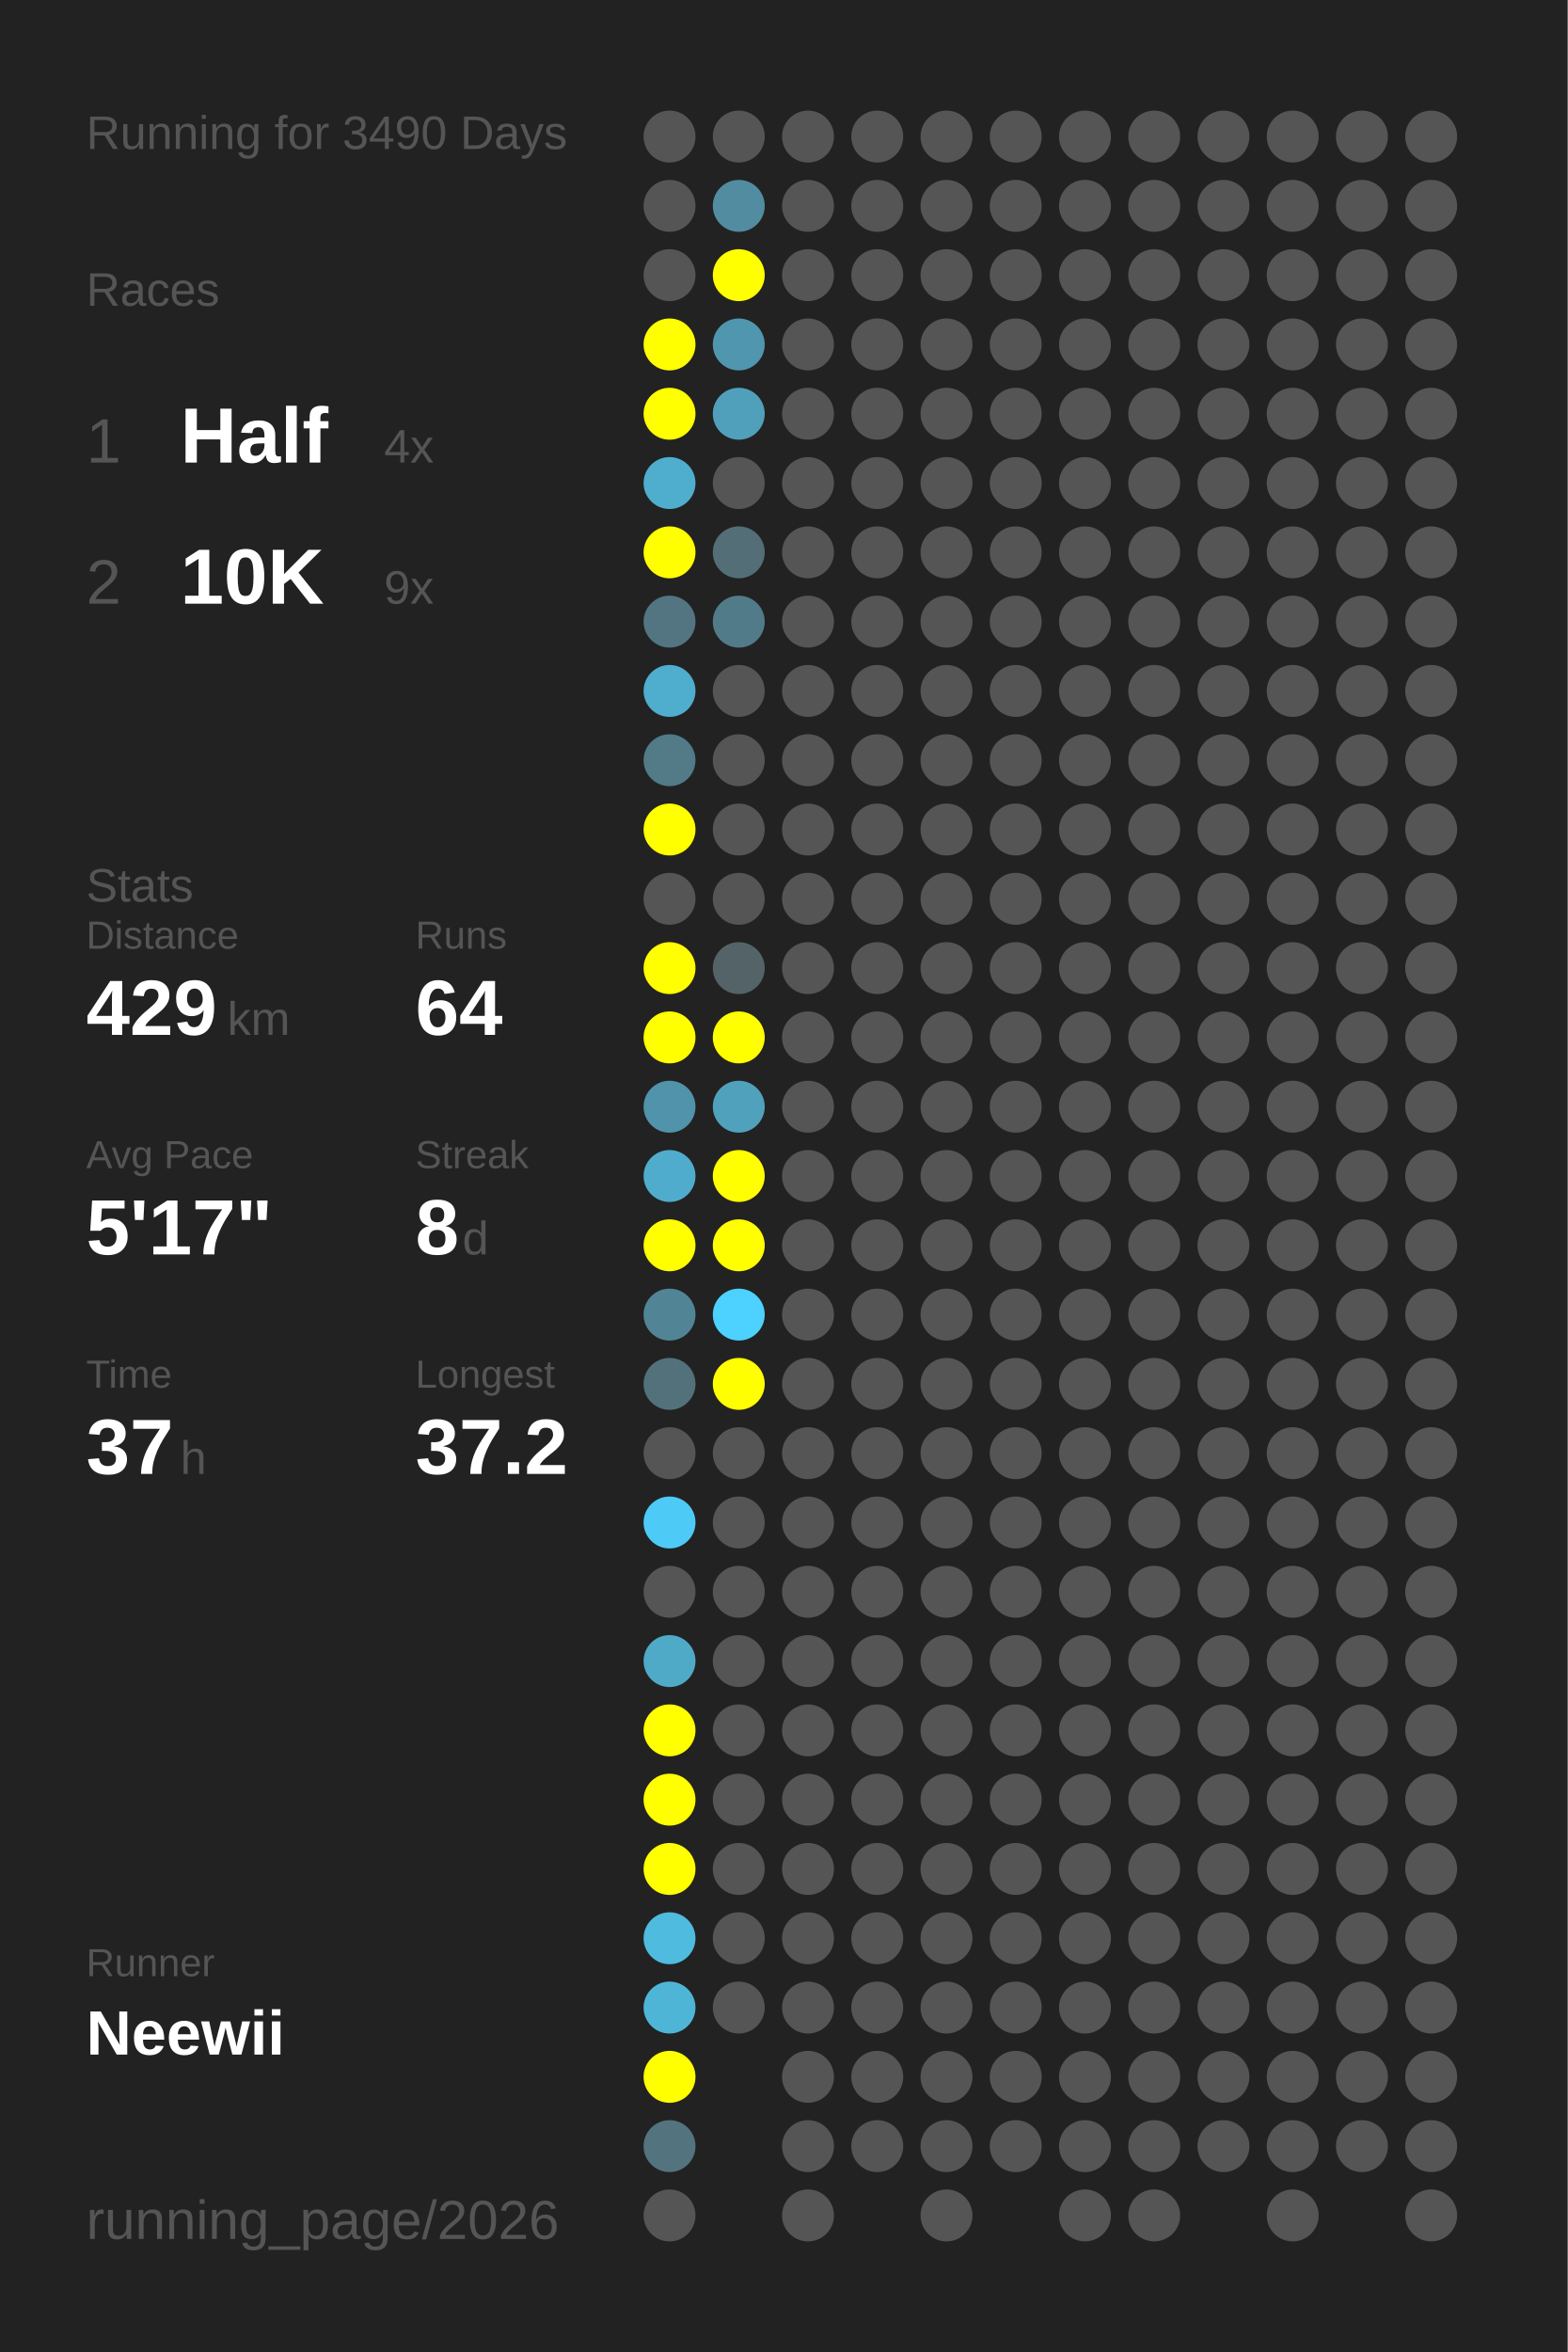
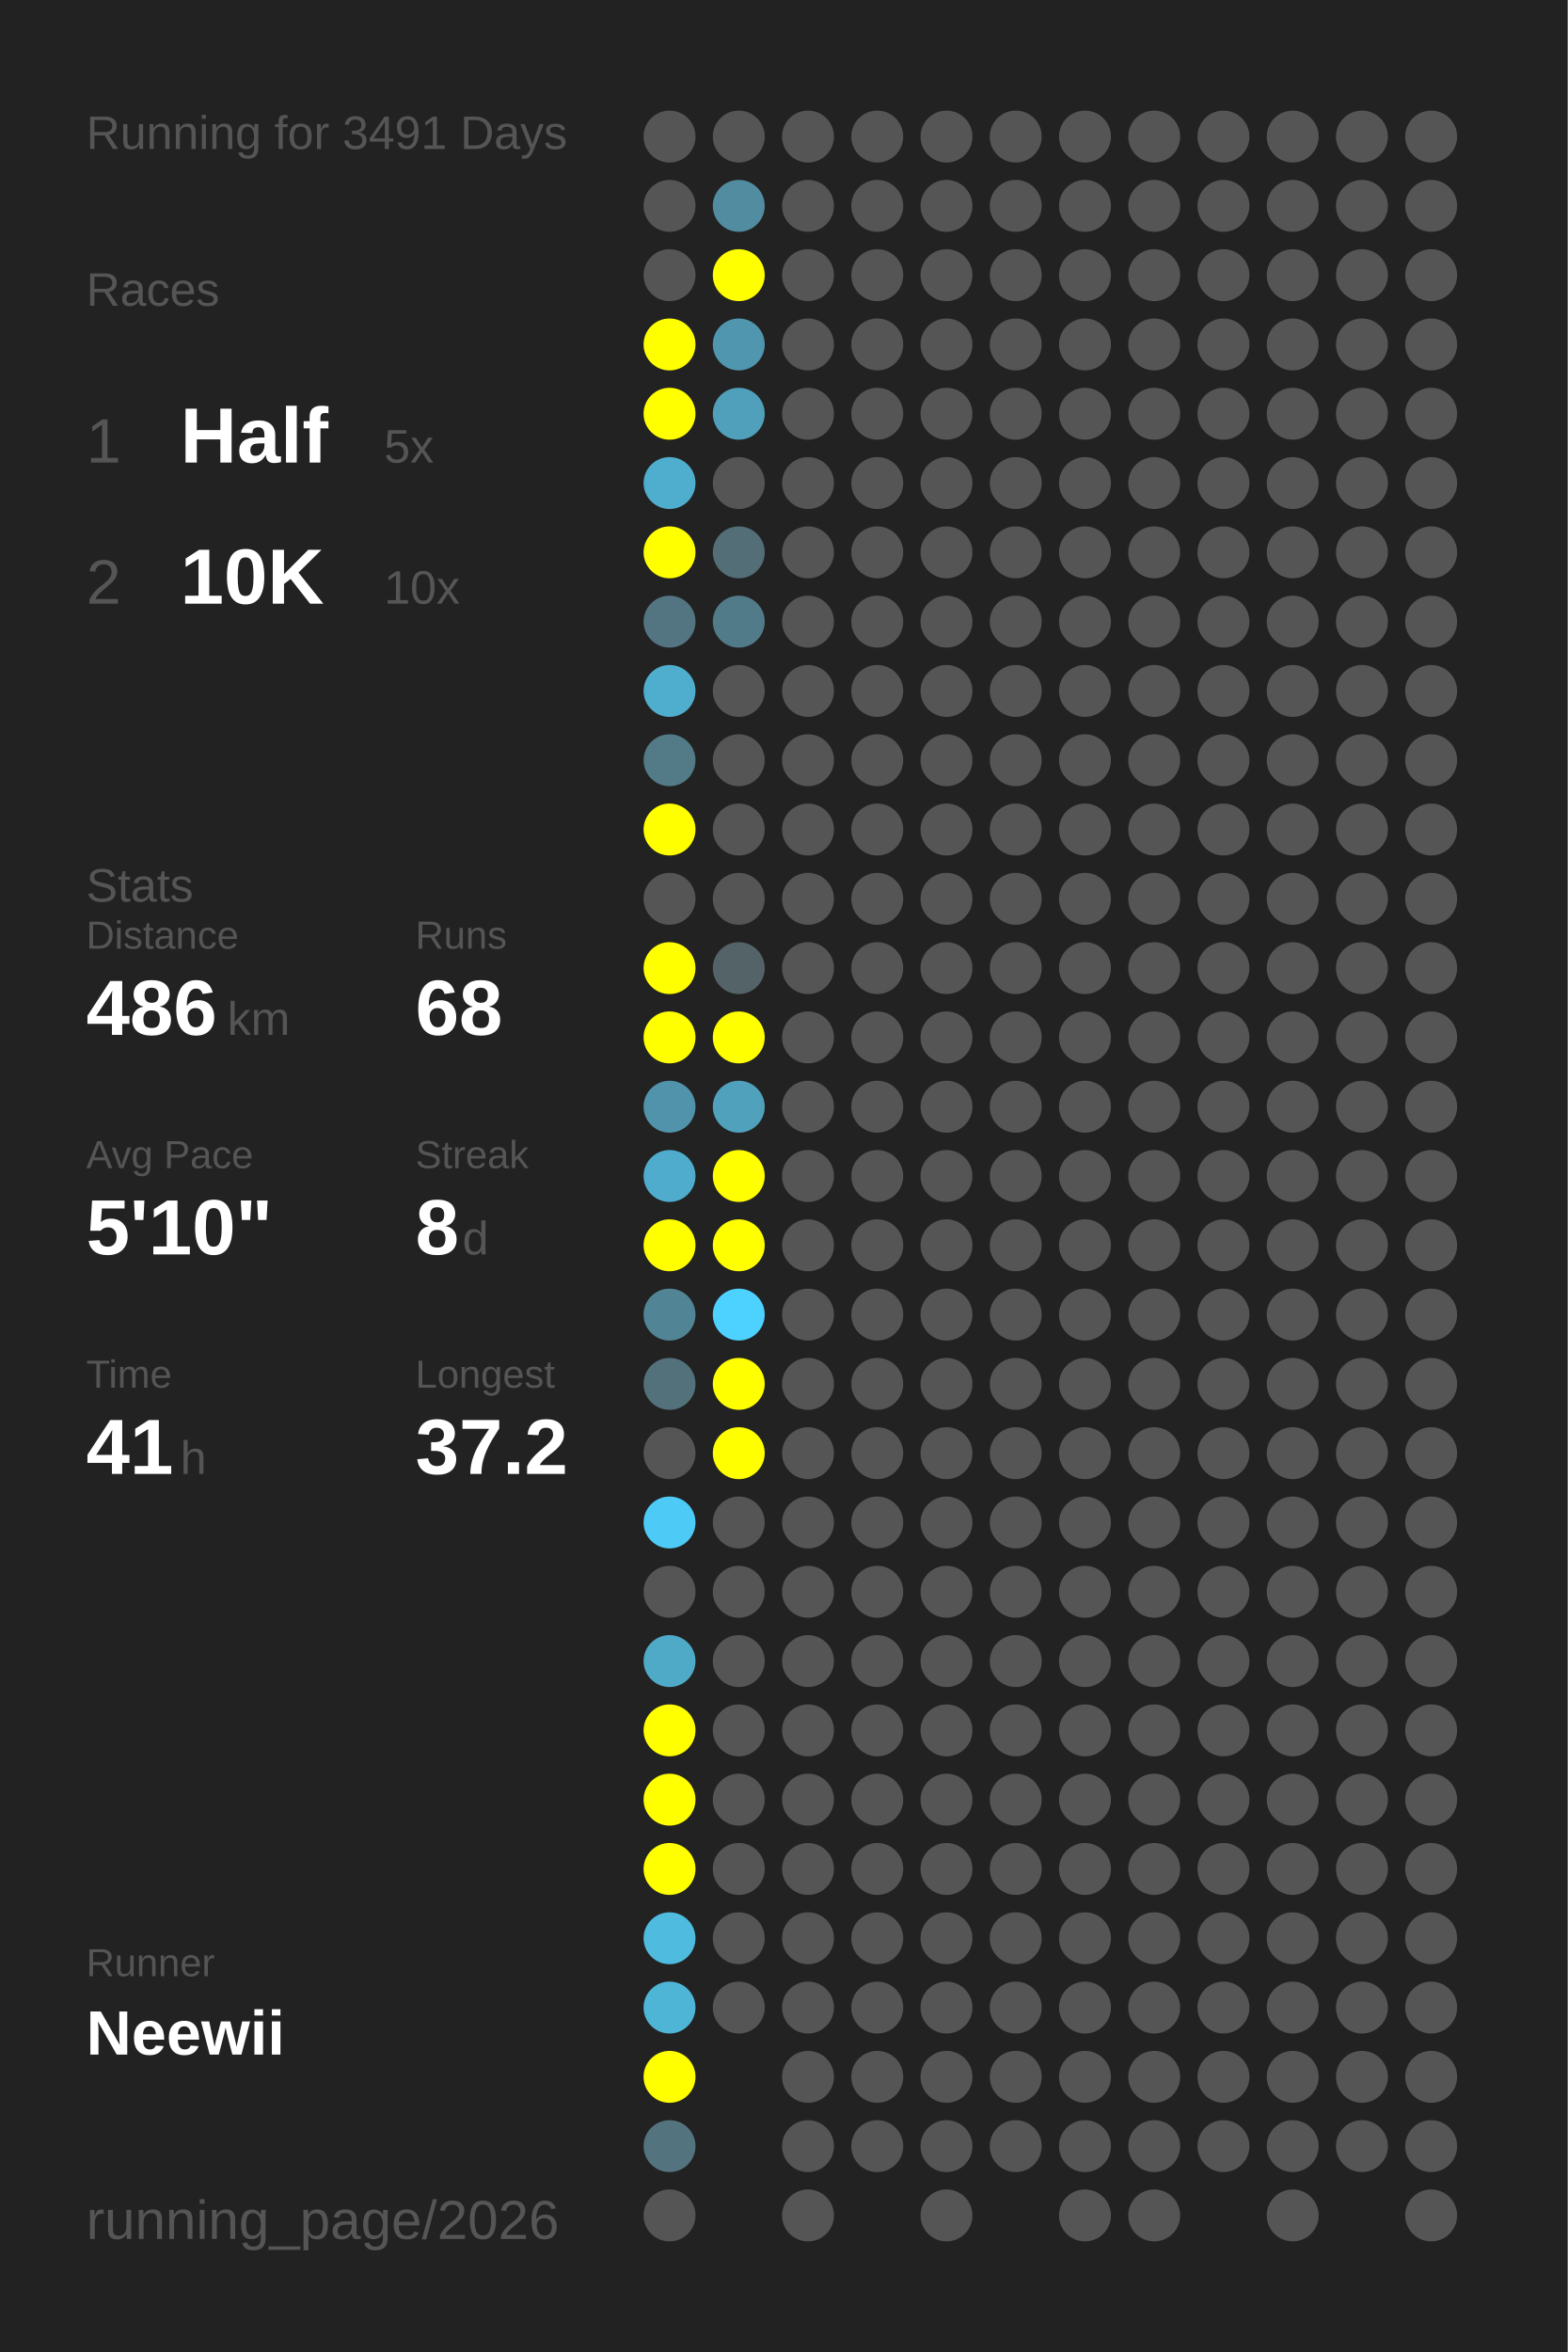
<svg xmlns="http://www.w3.org/2000/svg" baseProfile="full" height="300mm" version="1.1" viewBox="0,0,200,300" width="200mm">
  <defs />
  <rect fill="#222222" height="300" width="200" x="0" y="0" />
-   <text fill="#555555" style="font-size:6px; font-family:Arial;" x="11" y="19">Running for 3490 Days</text>
+   <text fill="#555555" style="font-size:6px; font-family:Arial;" x="11" y="19">Running for 3491 Days</text>
  <text fill="#555555" style="font-size:6px; font-family:Arial;" x="11" y="39">Races</text>
  <text fill="#555555" style="font-size:8px; font-family:Arial;" x="11" y="59">1</text>
  <text fill="#FFFFFF" style="font-size:10px; font-family:Arial; font-weight:bold;" x="23" y="59">Half</text>
-   <text fill="#555555" style="font-size:6px; font-family:Arial;" x="49" y="59">4x</text>
+   <text fill="#555555" style="font-size:6px; font-family:Arial;" x="49" y="59">5x</text>
  <text fill="#555555" style="font-size:8px; font-family:Arial;" x="11" y="77">2</text>
  <text fill="#FFFFFF" style="font-size:10px; font-family:Arial; font-weight:bold;" x="23" y="77">10K</text>
-   <text fill="#555555" style="font-size:6px; font-family:Arial;" x="49" y="77">9x</text>
+   <text fill="#555555" style="font-size:6px; font-family:Arial;" x="49" y="77">10x</text>
  <text fill="#555555" style="font-size:6px; font-family:Arial;" x="11" y="115">Stats</text>
  <text fill="#555555" style="font-size:5px; font-family:Arial;" x="11" y="121">Distance</text>
-   <text fill="#FFFFFF" style="font-size:10px; font-family:Arial; font-weight:bold;" x="11" y="132">429</text>
+   <text fill="#FFFFFF" style="font-size:10px; font-family:Arial; font-weight:bold;" x="11" y="132">486</text>
  <text fill="#555555" style="font-size:6px; font-family:Arial;" x="29" y="132">km</text>
  <text fill="#555555" style="font-size:5px; font-family:Arial;" x="53" y="121">Runs</text>
-   <text fill="#FFFFFF" style="font-size:10px; font-family:Arial; font-weight:bold;" x="53" y="132">64</text>
+   <text fill="#FFFFFF" style="font-size:10px; font-family:Arial; font-weight:bold;" x="53" y="132">68</text>
  <text fill="#555555" style="font-size:5px; font-family:Arial;" x="11" y="149">Avg Pace</text>
-   <text fill="#FFFFFF" style="font-size:10px; font-family:Arial; font-weight:bold;" x="11" y="160">5'17"</text>
+   <text fill="#FFFFFF" style="font-size:10px; font-family:Arial; font-weight:bold;" x="11" y="160">5'10"</text>
  <text fill="#555555" style="font-size:5px; font-family:Arial;" x="53" y="149">Streak</text>
  <text fill="#FFFFFF" style="font-size:10px; font-family:Arial; font-weight:bold;" x="53" y="160">8</text>
  <text fill="#555555" style="font-size:6px; font-family:Arial;" x="59" y="160">d</text>
  <text fill="#555555" style="font-size:5px; font-family:Arial;" x="11" y="177">Time</text>
-   <text fill="#FFFFFF" style="font-size:10px; font-family:Arial; font-weight:bold;" x="11" y="188">37</text>
+   <text fill="#FFFFFF" style="font-size:10px; font-family:Arial; font-weight:bold;" x="11" y="188">41</text>
  <text fill="#555555" style="font-size:6px; font-family:Arial;" x="23" y="188">h</text>
  <text fill="#555555" style="font-size:5px; font-family:Arial;" x="53" y="177">Longest</text>
  <text fill="#FFFFFF" style="font-size:10px; font-family:Arial; font-weight:bold;" x="53" y="188">37.2</text>
  <text fill="#555555" style="font-size:5px; font-family:Arial;" x="11" y="252.065">Runner</text>
  <text fill="#FFFFFF" style="font-size:8px; font-family:Arial; font-weight:bold;" x="11" y="262.065">Neewii</text>
  <text fill="#555555" style="font-size:7px; font-family:Arial;" x="11" y="285.581">running_page/2026</text>
  <circle cx="85.417" cy="17.419" fill="#555555" r="3.312" />
  <circle cx="85.417" cy="26.258" fill="#555555" r="3.312" />
  <circle cx="85.417" cy="35.097" fill="#555555" r="3.312" />
  <circle cx="85.417" cy="43.935" fill="#FFFF00" r="3.312" />
  <circle cx="85.417" cy="52.774" fill="#FFFF00" r="3.312" />
  <circle cx="85.417" cy="61.613" fill="#4fadcd" r="3.312" />
  <circle cx="85.417" cy="70.452" fill="#FFFF00" r="3.312" />
  <circle cx="85.417" cy="79.29" fill="#527581" r="3.312" />
  <circle cx="85.417" cy="88.129" fill="#4fadcd" r="3.312" />
  <circle cx="85.417" cy="96.968" fill="#527a87" r="3.312" />
  <circle cx="85.417" cy="105.806" fill="#FFFF00" r="3.312" />
  <circle cx="85.417" cy="114.645" fill="#555555" r="3.312" />
  <circle cx="85.417" cy="123.484" fill="#FFFF00" r="3.312" />
  <circle cx="85.417" cy="132.323" fill="#FFFF00" r="3.312" />
  <circle cx="85.417" cy="141.161" fill="#5093aa" r="3.312" />
  <circle cx="85.417" cy="150" fill="#4faccc" r="3.312" />
  <circle cx="85.417" cy="158.839" fill="#FFFF00" r="3.312" />
  <circle cx="85.417" cy="167.677" fill="#518596" r="3.312" />
  <circle cx="85.417" cy="176.516" fill="#53717b" r="3.312" />
  <circle cx="85.417" cy="185.355" fill="#555555" r="3.312" />
  <circle cx="85.417" cy="194.194" fill="#4dcbf6" r="3.312" />
  <circle cx="85.417" cy="203.032" fill="#555555" r="3.312" />
  <circle cx="85.417" cy="211.871" fill="#4faac8" r="3.312" />
  <circle cx="85.417" cy="220.71" fill="#FFFF00" r="3.312" />
  <circle cx="85.417" cy="229.548" fill="#FFFF00" r="3.312" />
  <circle cx="85.417" cy="238.387" fill="#FFFF00" r="3.312" />
  <circle cx="85.417" cy="247.226" fill="#4ebbdf" r="3.312" />
  <circle cx="85.417" cy="256.065" fill="#4eb5d7" r="3.312" />
  <circle cx="85.417" cy="264.903" fill="#FFFF00" r="3.312" />
  <circle cx="85.417" cy="273.742" fill="#53737e" r="3.312" />
  <circle cx="85.417" cy="282.581" fill="#555555" r="3.312" />
  <circle cx="94.25" cy="17.419" fill="#555555" r="3.312" />
  <circle cx="94.25" cy="26.258" fill="#518ca0" r="3.312" />
  <circle cx="94.25" cy="35.097" fill="#FFFF00" r="3.312" />
  <circle cx="94.25" cy="43.935" fill="#5096ae" r="3.312" />
  <circle cx="94.25" cy="52.774" fill="#50a0bb" r="3.312" />
  <circle cx="94.25" cy="61.613" fill="#555555" r="3.312" />
  <circle cx="94.25" cy="70.452" fill="#536e77" r="3.312" />
  <circle cx="94.25" cy="79.29" fill="#527b89" r="3.312" />
  <circle cx="94.25" cy="88.129" fill="#555555" r="3.312" />
  <circle cx="94.25" cy="96.968" fill="#555555" r="3.312" />
  <circle cx="94.25" cy="105.806" fill="#555555" r="3.312" />
  <circle cx="94.25" cy="114.645" fill="#555555" r="3.312" />
  <circle cx="94.25" cy="123.484" fill="#546368" r="3.312" />
  <circle cx="94.25" cy="132.323" fill="#FFFF00" r="3.312" />
  <circle cx="94.25" cy="141.161" fill="#50a1bc" r="3.312" />
  <circle cx="94.25" cy="150" fill="#FFFF00" r="3.312" />
  <circle cx="94.25" cy="158.839" fill="#FFFF00" r="3.312" />
  <circle cx="94.25" cy="167.677" fill="#4dd1fe" r="3.312" />
  <circle cx="94.25" cy="176.516" fill="#FFFF00" r="3.312" />
-   <circle cx="94.25" cy="185.355" fill="#555555" r="3.312" />
+   <circle cx="94.25" cy="185.355" fill="#FFFF00" r="3.312" />
  <circle cx="94.25" cy="194.194" fill="#555555" r="3.312" />
  <circle cx="94.25" cy="203.032" fill="#555555" r="3.312" />
  <circle cx="94.25" cy="211.871" fill="#555555" r="3.312" />
  <circle cx="94.25" cy="220.71" fill="#555555" r="3.312" />
  <circle cx="94.25" cy="229.548" fill="#555555" r="3.312" />
  <circle cx="94.25" cy="238.387" fill="#555555" r="3.312" />
  <circle cx="94.25" cy="247.226" fill="#555555" r="3.312" />
  <circle cx="94.25" cy="256.065" fill="#555555" r="3.312" />
  <circle cx="103.083" cy="17.419" fill="#555555" r="3.312" />
  <circle cx="103.083" cy="26.258" fill="#555555" r="3.312" />
  <circle cx="103.083" cy="35.097" fill="#555555" r="3.312" />
  <circle cx="103.083" cy="43.935" fill="#555555" r="3.312" />
  <circle cx="103.083" cy="52.774" fill="#555555" r="3.312" />
  <circle cx="103.083" cy="61.613" fill="#555555" r="3.312" />
  <circle cx="103.083" cy="70.452" fill="#555555" r="3.312" />
  <circle cx="103.083" cy="79.29" fill="#555555" r="3.312" />
  <circle cx="103.083" cy="88.129" fill="#555555" r="3.312" />
  <circle cx="103.083" cy="96.968" fill="#555555" r="3.312" />
  <circle cx="103.083" cy="105.806" fill="#555555" r="3.312" />
  <circle cx="103.083" cy="114.645" fill="#555555" r="3.312" />
  <circle cx="103.083" cy="123.484" fill="#555555" r="3.312" />
  <circle cx="103.083" cy="132.323" fill="#555555" r="3.312" />
  <circle cx="103.083" cy="141.161" fill="#555555" r="3.312" />
  <circle cx="103.083" cy="150" fill="#555555" r="3.312" />
  <circle cx="103.083" cy="158.839" fill="#555555" r="3.312" />
  <circle cx="103.083" cy="167.677" fill="#555555" r="3.312" />
  <circle cx="103.083" cy="176.516" fill="#555555" r="3.312" />
  <circle cx="103.083" cy="185.355" fill="#555555" r="3.312" />
  <circle cx="103.083" cy="194.194" fill="#555555" r="3.312" />
  <circle cx="103.083" cy="203.032" fill="#555555" r="3.312" />
  <circle cx="103.083" cy="211.871" fill="#555555" r="3.312" />
  <circle cx="103.083" cy="220.71" fill="#555555" r="3.312" />
  <circle cx="103.083" cy="229.548" fill="#555555" r="3.312" />
  <circle cx="103.083" cy="238.387" fill="#555555" r="3.312" />
  <circle cx="103.083" cy="247.226" fill="#555555" r="3.312" />
  <circle cx="103.083" cy="256.065" fill="#555555" r="3.312" />
  <circle cx="103.083" cy="264.903" fill="#555555" r="3.312" />
  <circle cx="103.083" cy="273.742" fill="#555555" r="3.312" />
  <circle cx="103.083" cy="282.581" fill="#555555" r="3.312" />
  <circle cx="111.917" cy="17.419" fill="#555555" r="3.312" />
  <circle cx="111.917" cy="26.258" fill="#555555" r="3.312" />
  <circle cx="111.917" cy="35.097" fill="#555555" r="3.312" />
  <circle cx="111.917" cy="43.935" fill="#555555" r="3.312" />
  <circle cx="111.917" cy="52.774" fill="#555555" r="3.312" />
  <circle cx="111.917" cy="61.613" fill="#555555" r="3.312" />
  <circle cx="111.917" cy="70.452" fill="#555555" r="3.312" />
  <circle cx="111.917" cy="79.29" fill="#555555" r="3.312" />
  <circle cx="111.917" cy="88.129" fill="#555555" r="3.312" />
  <circle cx="111.917" cy="96.968" fill="#555555" r="3.312" />
  <circle cx="111.917" cy="105.806" fill="#555555" r="3.312" />
  <circle cx="111.917" cy="114.645" fill="#555555" r="3.312" />
  <circle cx="111.917" cy="123.484" fill="#555555" r="3.312" />
  <circle cx="111.917" cy="132.323" fill="#555555" r="3.312" />
  <circle cx="111.917" cy="141.161" fill="#555555" r="3.312" />
  <circle cx="111.917" cy="150" fill="#555555" r="3.312" />
  <circle cx="111.917" cy="158.839" fill="#555555" r="3.312" />
  <circle cx="111.917" cy="167.677" fill="#555555" r="3.312" />
  <circle cx="111.917" cy="176.516" fill="#555555" r="3.312" />
  <circle cx="111.917" cy="185.355" fill="#555555" r="3.312" />
  <circle cx="111.917" cy="194.194" fill="#555555" r="3.312" />
  <circle cx="111.917" cy="203.032" fill="#555555" r="3.312" />
  <circle cx="111.917" cy="211.871" fill="#555555" r="3.312" />
  <circle cx="111.917" cy="220.71" fill="#555555" r="3.312" />
  <circle cx="111.917" cy="229.548" fill="#555555" r="3.312" />
  <circle cx="111.917" cy="238.387" fill="#555555" r="3.312" />
  <circle cx="111.917" cy="247.226" fill="#555555" r="3.312" />
  <circle cx="111.917" cy="256.065" fill="#555555" r="3.312" />
  <circle cx="111.917" cy="264.903" fill="#555555" r="3.312" />
  <circle cx="111.917" cy="273.742" fill="#555555" r="3.312" />
  <circle cx="120.75" cy="17.419" fill="#555555" r="3.312" />
  <circle cx="120.75" cy="26.258" fill="#555555" r="3.312" />
  <circle cx="120.75" cy="35.097" fill="#555555" r="3.312" />
  <circle cx="120.75" cy="43.935" fill="#555555" r="3.312" />
  <circle cx="120.75" cy="52.774" fill="#555555" r="3.312" />
  <circle cx="120.75" cy="61.613" fill="#555555" r="3.312" />
  <circle cx="120.75" cy="70.452" fill="#555555" r="3.312" />
  <circle cx="120.75" cy="79.29" fill="#555555" r="3.312" />
  <circle cx="120.75" cy="88.129" fill="#555555" r="3.312" />
  <circle cx="120.75" cy="96.968" fill="#555555" r="3.312" />
  <circle cx="120.75" cy="105.806" fill="#555555" r="3.312" />
  <circle cx="120.75" cy="114.645" fill="#555555" r="3.312" />
  <circle cx="120.75" cy="123.484" fill="#555555" r="3.312" />
  <circle cx="120.75" cy="132.323" fill="#555555" r="3.312" />
  <circle cx="120.75" cy="141.161" fill="#555555" r="3.312" />
  <circle cx="120.75" cy="150" fill="#555555" r="3.312" />
  <circle cx="120.75" cy="158.839" fill="#555555" r="3.312" />
  <circle cx="120.75" cy="167.677" fill="#555555" r="3.312" />
  <circle cx="120.75" cy="176.516" fill="#555555" r="3.312" />
  <circle cx="120.75" cy="185.355" fill="#555555" r="3.312" />
  <circle cx="120.75" cy="194.194" fill="#555555" r="3.312" />
  <circle cx="120.75" cy="203.032" fill="#555555" r="3.312" />
  <circle cx="120.75" cy="211.871" fill="#555555" r="3.312" />
  <circle cx="120.75" cy="220.71" fill="#555555" r="3.312" />
  <circle cx="120.75" cy="229.548" fill="#555555" r="3.312" />
  <circle cx="120.75" cy="238.387" fill="#555555" r="3.312" />
  <circle cx="120.75" cy="247.226" fill="#555555" r="3.312" />
  <circle cx="120.75" cy="256.065" fill="#555555" r="3.312" />
  <circle cx="120.75" cy="264.903" fill="#555555" r="3.312" />
  <circle cx="120.75" cy="273.742" fill="#555555" r="3.312" />
  <circle cx="120.75" cy="282.581" fill="#555555" r="3.312" />
  <circle cx="129.583" cy="17.419" fill="#555555" r="3.312" />
  <circle cx="129.583" cy="26.258" fill="#555555" r="3.312" />
  <circle cx="129.583" cy="35.097" fill="#555555" r="3.312" />
  <circle cx="129.583" cy="43.935" fill="#555555" r="3.312" />
  <circle cx="129.583" cy="52.774" fill="#555555" r="3.312" />
  <circle cx="129.583" cy="61.613" fill="#555555" r="3.312" />
  <circle cx="129.583" cy="70.452" fill="#555555" r="3.312" />
  <circle cx="129.583" cy="79.29" fill="#555555" r="3.312" />
  <circle cx="129.583" cy="88.129" fill="#555555" r="3.312" />
  <circle cx="129.583" cy="96.968" fill="#555555" r="3.312" />
  <circle cx="129.583" cy="105.806" fill="#555555" r="3.312" />
  <circle cx="129.583" cy="114.645" fill="#555555" r="3.312" />
  <circle cx="129.583" cy="123.484" fill="#555555" r="3.312" />
  <circle cx="129.583" cy="132.323" fill="#555555" r="3.312" />
  <circle cx="129.583" cy="141.161" fill="#555555" r="3.312" />
  <circle cx="129.583" cy="150" fill="#555555" r="3.312" />
  <circle cx="129.583" cy="158.839" fill="#555555" r="3.312" />
  <circle cx="129.583" cy="167.677" fill="#555555" r="3.312" />
  <circle cx="129.583" cy="176.516" fill="#555555" r="3.312" />
  <circle cx="129.583" cy="185.355" fill="#555555" r="3.312" />
  <circle cx="129.583" cy="194.194" fill="#555555" r="3.312" />
  <circle cx="129.583" cy="203.032" fill="#555555" r="3.312" />
  <circle cx="129.583" cy="211.871" fill="#555555" r="3.312" />
  <circle cx="129.583" cy="220.71" fill="#555555" r="3.312" />
  <circle cx="129.583" cy="229.548" fill="#555555" r="3.312" />
  <circle cx="129.583" cy="238.387" fill="#555555" r="3.312" />
  <circle cx="129.583" cy="247.226" fill="#555555" r="3.312" />
  <circle cx="129.583" cy="256.065" fill="#555555" r="3.312" />
  <circle cx="129.583" cy="264.903" fill="#555555" r="3.312" />
  <circle cx="129.583" cy="273.742" fill="#555555" r="3.312" />
  <circle cx="138.417" cy="17.419" fill="#555555" r="3.312" />
  <circle cx="138.417" cy="26.258" fill="#555555" r="3.312" />
  <circle cx="138.417" cy="35.097" fill="#555555" r="3.312" />
  <circle cx="138.417" cy="43.935" fill="#555555" r="3.312" />
  <circle cx="138.417" cy="52.774" fill="#555555" r="3.312" />
  <circle cx="138.417" cy="61.613" fill="#555555" r="3.312" />
  <circle cx="138.417" cy="70.452" fill="#555555" r="3.312" />
  <circle cx="138.417" cy="79.29" fill="#555555" r="3.312" />
  <circle cx="138.417" cy="88.129" fill="#555555" r="3.312" />
  <circle cx="138.417" cy="96.968" fill="#555555" r="3.312" />
  <circle cx="138.417" cy="105.806" fill="#555555" r="3.312" />
  <circle cx="138.417" cy="114.645" fill="#555555" r="3.312" />
  <circle cx="138.417" cy="123.484" fill="#555555" r="3.312" />
  <circle cx="138.417" cy="132.323" fill="#555555" r="3.312" />
  <circle cx="138.417" cy="141.161" fill="#555555" r="3.312" />
  <circle cx="138.417" cy="150" fill="#555555" r="3.312" />
  <circle cx="138.417" cy="158.839" fill="#555555" r="3.312" />
  <circle cx="138.417" cy="167.677" fill="#555555" r="3.312" />
  <circle cx="138.417" cy="176.516" fill="#555555" r="3.312" />
  <circle cx="138.417" cy="185.355" fill="#555555" r="3.312" />
  <circle cx="138.417" cy="194.194" fill="#555555" r="3.312" />
  <circle cx="138.417" cy="203.032" fill="#555555" r="3.312" />
  <circle cx="138.417" cy="211.871" fill="#555555" r="3.312" />
  <circle cx="138.417" cy="220.71" fill="#555555" r="3.312" />
  <circle cx="138.417" cy="229.548" fill="#555555" r="3.312" />
  <circle cx="138.417" cy="238.387" fill="#555555" r="3.312" />
  <circle cx="138.417" cy="247.226" fill="#555555" r="3.312" />
  <circle cx="138.417" cy="256.065" fill="#555555" r="3.312" />
  <circle cx="138.417" cy="264.903" fill="#555555" r="3.312" />
  <circle cx="138.417" cy="273.742" fill="#555555" r="3.312" />
  <circle cx="138.417" cy="282.581" fill="#555555" r="3.312" />
  <circle cx="147.25" cy="17.419" fill="#555555" r="3.312" />
  <circle cx="147.25" cy="26.258" fill="#555555" r="3.312" />
  <circle cx="147.25" cy="35.097" fill="#555555" r="3.312" />
  <circle cx="147.25" cy="43.935" fill="#555555" r="3.312" />
  <circle cx="147.25" cy="52.774" fill="#555555" r="3.312" />
  <circle cx="147.25" cy="61.613" fill="#555555" r="3.312" />
  <circle cx="147.25" cy="70.452" fill="#555555" r="3.312" />
  <circle cx="147.25" cy="79.29" fill="#555555" r="3.312" />
  <circle cx="147.25" cy="88.129" fill="#555555" r="3.312" />
  <circle cx="147.25" cy="96.968" fill="#555555" r="3.312" />
  <circle cx="147.25" cy="105.806" fill="#555555" r="3.312" />
  <circle cx="147.25" cy="114.645" fill="#555555" r="3.312" />
  <circle cx="147.25" cy="123.484" fill="#555555" r="3.312" />
  <circle cx="147.25" cy="132.323" fill="#555555" r="3.312" />
  <circle cx="147.25" cy="141.161" fill="#555555" r="3.312" />
  <circle cx="147.25" cy="150" fill="#555555" r="3.312" />
  <circle cx="147.25" cy="158.839" fill="#555555" r="3.312" />
  <circle cx="147.25" cy="167.677" fill="#555555" r="3.312" />
  <circle cx="147.25" cy="176.516" fill="#555555" r="3.312" />
  <circle cx="147.25" cy="185.355" fill="#555555" r="3.312" />
  <circle cx="147.25" cy="194.194" fill="#555555" r="3.312" />
  <circle cx="147.25" cy="203.032" fill="#555555" r="3.312" />
  <circle cx="147.25" cy="211.871" fill="#555555" r="3.312" />
  <circle cx="147.25" cy="220.71" fill="#555555" r="3.312" />
  <circle cx="147.25" cy="229.548" fill="#555555" r="3.312" />
  <circle cx="147.25" cy="238.387" fill="#555555" r="3.312" />
  <circle cx="147.25" cy="247.226" fill="#555555" r="3.312" />
  <circle cx="147.25" cy="256.065" fill="#555555" r="3.312" />
  <circle cx="147.25" cy="264.903" fill="#555555" r="3.312" />
  <circle cx="147.25" cy="273.742" fill="#555555" r="3.312" />
  <circle cx="147.25" cy="282.581" fill="#555555" r="3.312" />
  <circle cx="156.083" cy="17.419" fill="#555555" r="3.312" />
  <circle cx="156.083" cy="26.258" fill="#555555" r="3.312" />
  <circle cx="156.083" cy="35.097" fill="#555555" r="3.312" />
  <circle cx="156.083" cy="43.935" fill="#555555" r="3.312" />
  <circle cx="156.083" cy="52.774" fill="#555555" r="3.312" />
  <circle cx="156.083" cy="61.613" fill="#555555" r="3.312" />
  <circle cx="156.083" cy="70.452" fill="#555555" r="3.312" />
  <circle cx="156.083" cy="79.29" fill="#555555" r="3.312" />
  <circle cx="156.083" cy="88.129" fill="#555555" r="3.312" />
  <circle cx="156.083" cy="96.968" fill="#555555" r="3.312" />
  <circle cx="156.083" cy="105.806" fill="#555555" r="3.312" />
  <circle cx="156.083" cy="114.645" fill="#555555" r="3.312" />
  <circle cx="156.083" cy="123.484" fill="#555555" r="3.312" />
  <circle cx="156.083" cy="132.323" fill="#555555" r="3.312" />
  <circle cx="156.083" cy="141.161" fill="#555555" r="3.312" />
  <circle cx="156.083" cy="150" fill="#555555" r="3.312" />
  <circle cx="156.083" cy="158.839" fill="#555555" r="3.312" />
  <circle cx="156.083" cy="167.677" fill="#555555" r="3.312" />
  <circle cx="156.083" cy="176.516" fill="#555555" r="3.312" />
  <circle cx="156.083" cy="185.355" fill="#555555" r="3.312" />
  <circle cx="156.083" cy="194.194" fill="#555555" r="3.312" />
  <circle cx="156.083" cy="203.032" fill="#555555" r="3.312" />
  <circle cx="156.083" cy="211.871" fill="#555555" r="3.312" />
  <circle cx="156.083" cy="220.71" fill="#555555" r="3.312" />
  <circle cx="156.083" cy="229.548" fill="#555555" r="3.312" />
  <circle cx="156.083" cy="238.387" fill="#555555" r="3.312" />
  <circle cx="156.083" cy="247.226" fill="#555555" r="3.312" />
  <circle cx="156.083" cy="256.065" fill="#555555" r="3.312" />
  <circle cx="156.083" cy="264.903" fill="#555555" r="3.312" />
  <circle cx="156.083" cy="273.742" fill="#555555" r="3.312" />
  <circle cx="164.917" cy="17.419" fill="#555555" r="3.312" />
  <circle cx="164.917" cy="26.258" fill="#555555" r="3.312" />
  <circle cx="164.917" cy="35.097" fill="#555555" r="3.312" />
  <circle cx="164.917" cy="43.935" fill="#555555" r="3.312" />
  <circle cx="164.917" cy="52.774" fill="#555555" r="3.312" />
  <circle cx="164.917" cy="61.613" fill="#555555" r="3.312" />
  <circle cx="164.917" cy="70.452" fill="#555555" r="3.312" />
  <circle cx="164.917" cy="79.29" fill="#555555" r="3.312" />
  <circle cx="164.917" cy="88.129" fill="#555555" r="3.312" />
  <circle cx="164.917" cy="96.968" fill="#555555" r="3.312" />
  <circle cx="164.917" cy="105.806" fill="#555555" r="3.312" />
  <circle cx="164.917" cy="114.645" fill="#555555" r="3.312" />
  <circle cx="164.917" cy="123.484" fill="#555555" r="3.312" />
  <circle cx="164.917" cy="132.323" fill="#555555" r="3.312" />
  <circle cx="164.917" cy="141.161" fill="#555555" r="3.312" />
  <circle cx="164.917" cy="150" fill="#555555" r="3.312" />
  <circle cx="164.917" cy="158.839" fill="#555555" r="3.312" />
  <circle cx="164.917" cy="167.677" fill="#555555" r="3.312" />
  <circle cx="164.917" cy="176.516" fill="#555555" r="3.312" />
  <circle cx="164.917" cy="185.355" fill="#555555" r="3.312" />
  <circle cx="164.917" cy="194.194" fill="#555555" r="3.312" />
  <circle cx="164.917" cy="203.032" fill="#555555" r="3.312" />
  <circle cx="164.917" cy="211.871" fill="#555555" r="3.312" />
  <circle cx="164.917" cy="220.71" fill="#555555" r="3.312" />
  <circle cx="164.917" cy="229.548" fill="#555555" r="3.312" />
  <circle cx="164.917" cy="238.387" fill="#555555" r="3.312" />
  <circle cx="164.917" cy="247.226" fill="#555555" r="3.312" />
  <circle cx="164.917" cy="256.065" fill="#555555" r="3.312" />
  <circle cx="164.917" cy="264.903" fill="#555555" r="3.312" />
  <circle cx="164.917" cy="273.742" fill="#555555" r="3.312" />
  <circle cx="164.917" cy="282.581" fill="#555555" r="3.312" />
  <circle cx="173.75" cy="17.419" fill="#555555" r="3.312" />
  <circle cx="173.75" cy="26.258" fill="#555555" r="3.312" />
  <circle cx="173.75" cy="35.097" fill="#555555" r="3.312" />
  <circle cx="173.75" cy="43.935" fill="#555555" r="3.312" />
  <circle cx="173.75" cy="52.774" fill="#555555" r="3.312" />
  <circle cx="173.75" cy="61.613" fill="#555555" r="3.312" />
  <circle cx="173.75" cy="70.452" fill="#555555" r="3.312" />
  <circle cx="173.75" cy="79.29" fill="#555555" r="3.312" />
  <circle cx="173.75" cy="88.129" fill="#555555" r="3.312" />
  <circle cx="173.75" cy="96.968" fill="#555555" r="3.312" />
  <circle cx="173.75" cy="105.806" fill="#555555" r="3.312" />
  <circle cx="173.75" cy="114.645" fill="#555555" r="3.312" />
  <circle cx="173.75" cy="123.484" fill="#555555" r="3.312" />
  <circle cx="173.75" cy="132.323" fill="#555555" r="3.312" />
  <circle cx="173.75" cy="141.161" fill="#555555" r="3.312" />
  <circle cx="173.75" cy="150" fill="#555555" r="3.312" />
  <circle cx="173.75" cy="158.839" fill="#555555" r="3.312" />
  <circle cx="173.75" cy="167.677" fill="#555555" r="3.312" />
  <circle cx="173.75" cy="176.516" fill="#555555" r="3.312" />
  <circle cx="173.75" cy="185.355" fill="#555555" r="3.312" />
  <circle cx="173.75" cy="194.194" fill="#555555" r="3.312" />
  <circle cx="173.75" cy="203.032" fill="#555555" r="3.312" />
  <circle cx="173.75" cy="211.871" fill="#555555" r="3.312" />
  <circle cx="173.75" cy="220.71" fill="#555555" r="3.312" />
  <circle cx="173.75" cy="229.548" fill="#555555" r="3.312" />
  <circle cx="173.75" cy="238.387" fill="#555555" r="3.312" />
  <circle cx="173.75" cy="247.226" fill="#555555" r="3.312" />
  <circle cx="173.75" cy="256.065" fill="#555555" r="3.312" />
  <circle cx="173.75" cy="264.903" fill="#555555" r="3.312" />
  <circle cx="173.75" cy="273.742" fill="#555555" r="3.312" />
  <circle cx="182.583" cy="17.419" fill="#555555" r="3.312" />
  <circle cx="182.583" cy="26.258" fill="#555555" r="3.312" />
  <circle cx="182.583" cy="35.097" fill="#555555" r="3.312" />
  <circle cx="182.583" cy="43.935" fill="#555555" r="3.312" />
  <circle cx="182.583" cy="52.774" fill="#555555" r="3.312" />
  <circle cx="182.583" cy="61.613" fill="#555555" r="3.312" />
  <circle cx="182.583" cy="70.452" fill="#555555" r="3.312" />
  <circle cx="182.583" cy="79.29" fill="#555555" r="3.312" />
  <circle cx="182.583" cy="88.129" fill="#555555" r="3.312" />
  <circle cx="182.583" cy="96.968" fill="#555555" r="3.312" />
  <circle cx="182.583" cy="105.806" fill="#555555" r="3.312" />
  <circle cx="182.583" cy="114.645" fill="#555555" r="3.312" />
  <circle cx="182.583" cy="123.484" fill="#555555" r="3.312" />
  <circle cx="182.583" cy="132.323" fill="#555555" r="3.312" />
  <circle cx="182.583" cy="141.161" fill="#555555" r="3.312" />
  <circle cx="182.583" cy="150" fill="#555555" r="3.312" />
  <circle cx="182.583" cy="158.839" fill="#555555" r="3.312" />
  <circle cx="182.583" cy="167.677" fill="#555555" r="3.312" />
  <circle cx="182.583" cy="176.516" fill="#555555" r="3.312" />
  <circle cx="182.583" cy="185.355" fill="#555555" r="3.312" />
  <circle cx="182.583" cy="194.194" fill="#555555" r="3.312" />
  <circle cx="182.583" cy="203.032" fill="#555555" r="3.312" />
  <circle cx="182.583" cy="211.871" fill="#555555" r="3.312" />
  <circle cx="182.583" cy="220.71" fill="#555555" r="3.312" />
  <circle cx="182.583" cy="229.548" fill="#555555" r="3.312" />
  <circle cx="182.583" cy="238.387" fill="#555555" r="3.312" />
  <circle cx="182.583" cy="247.226" fill="#555555" r="3.312" />
  <circle cx="182.583" cy="256.065" fill="#555555" r="3.312" />
  <circle cx="182.583" cy="264.903" fill="#555555" r="3.312" />
  <circle cx="182.583" cy="273.742" fill="#555555" r="3.312" />
  <circle cx="182.583" cy="282.581" fill="#555555" r="3.312" />
</svg>
